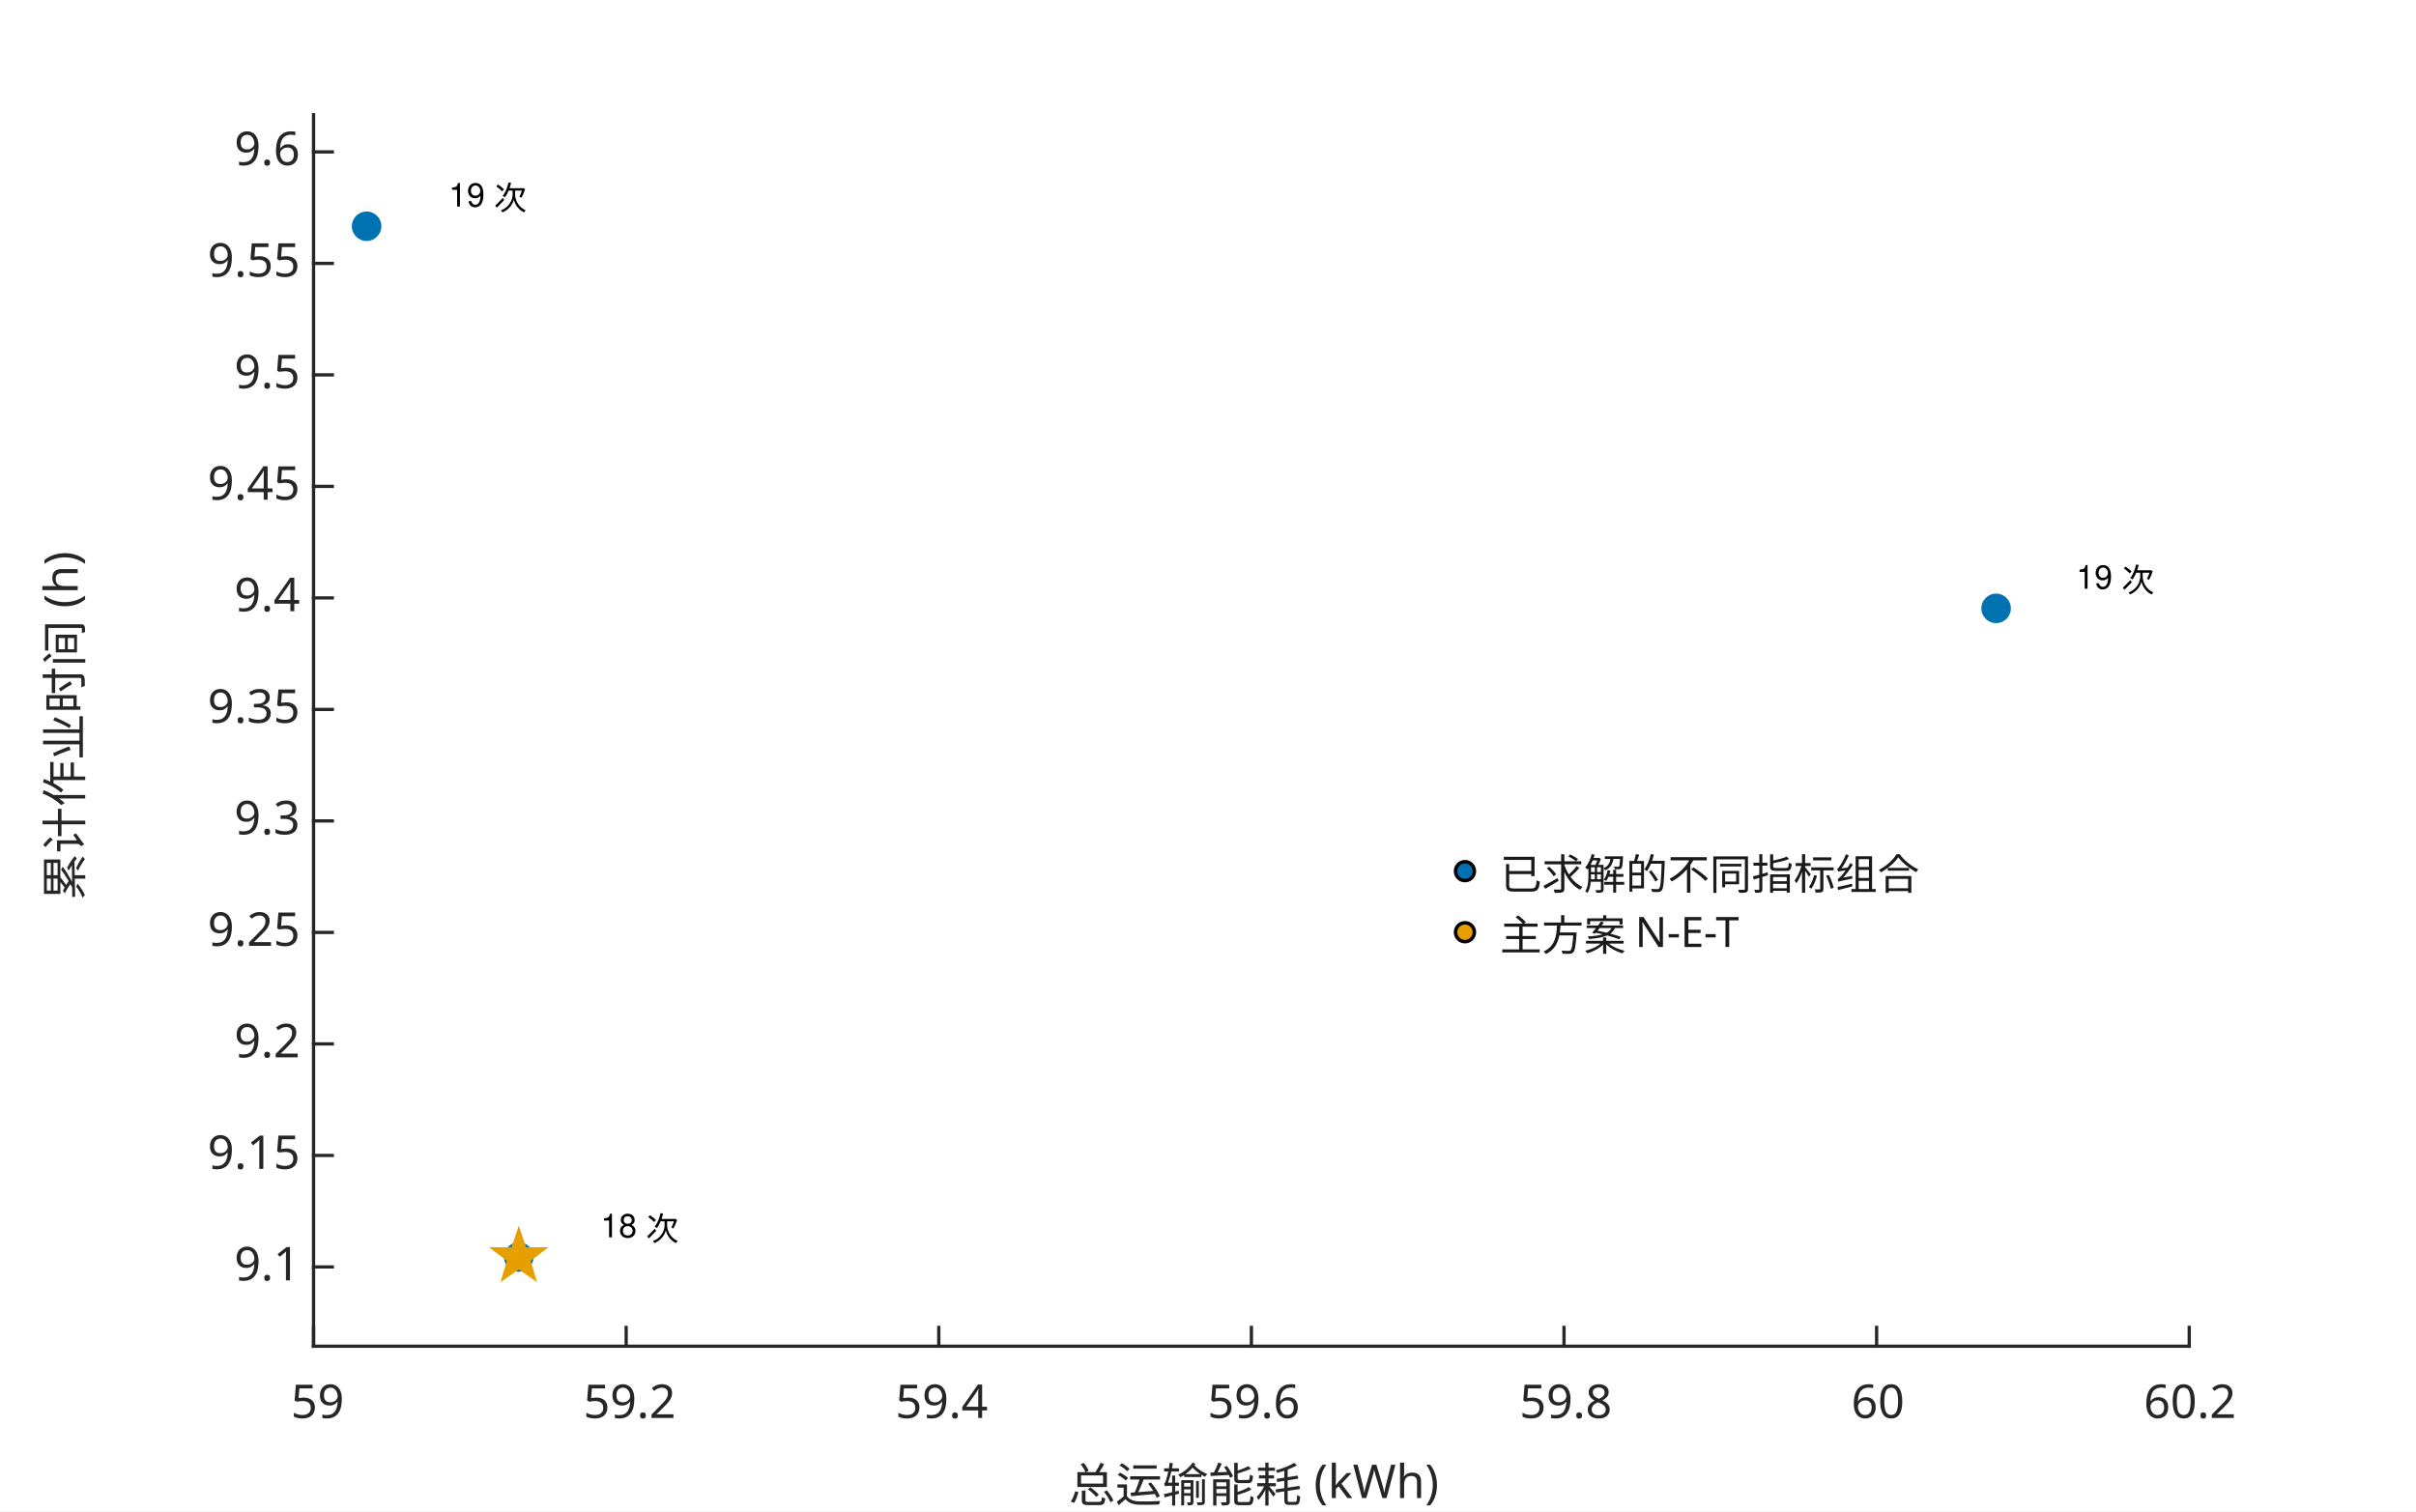
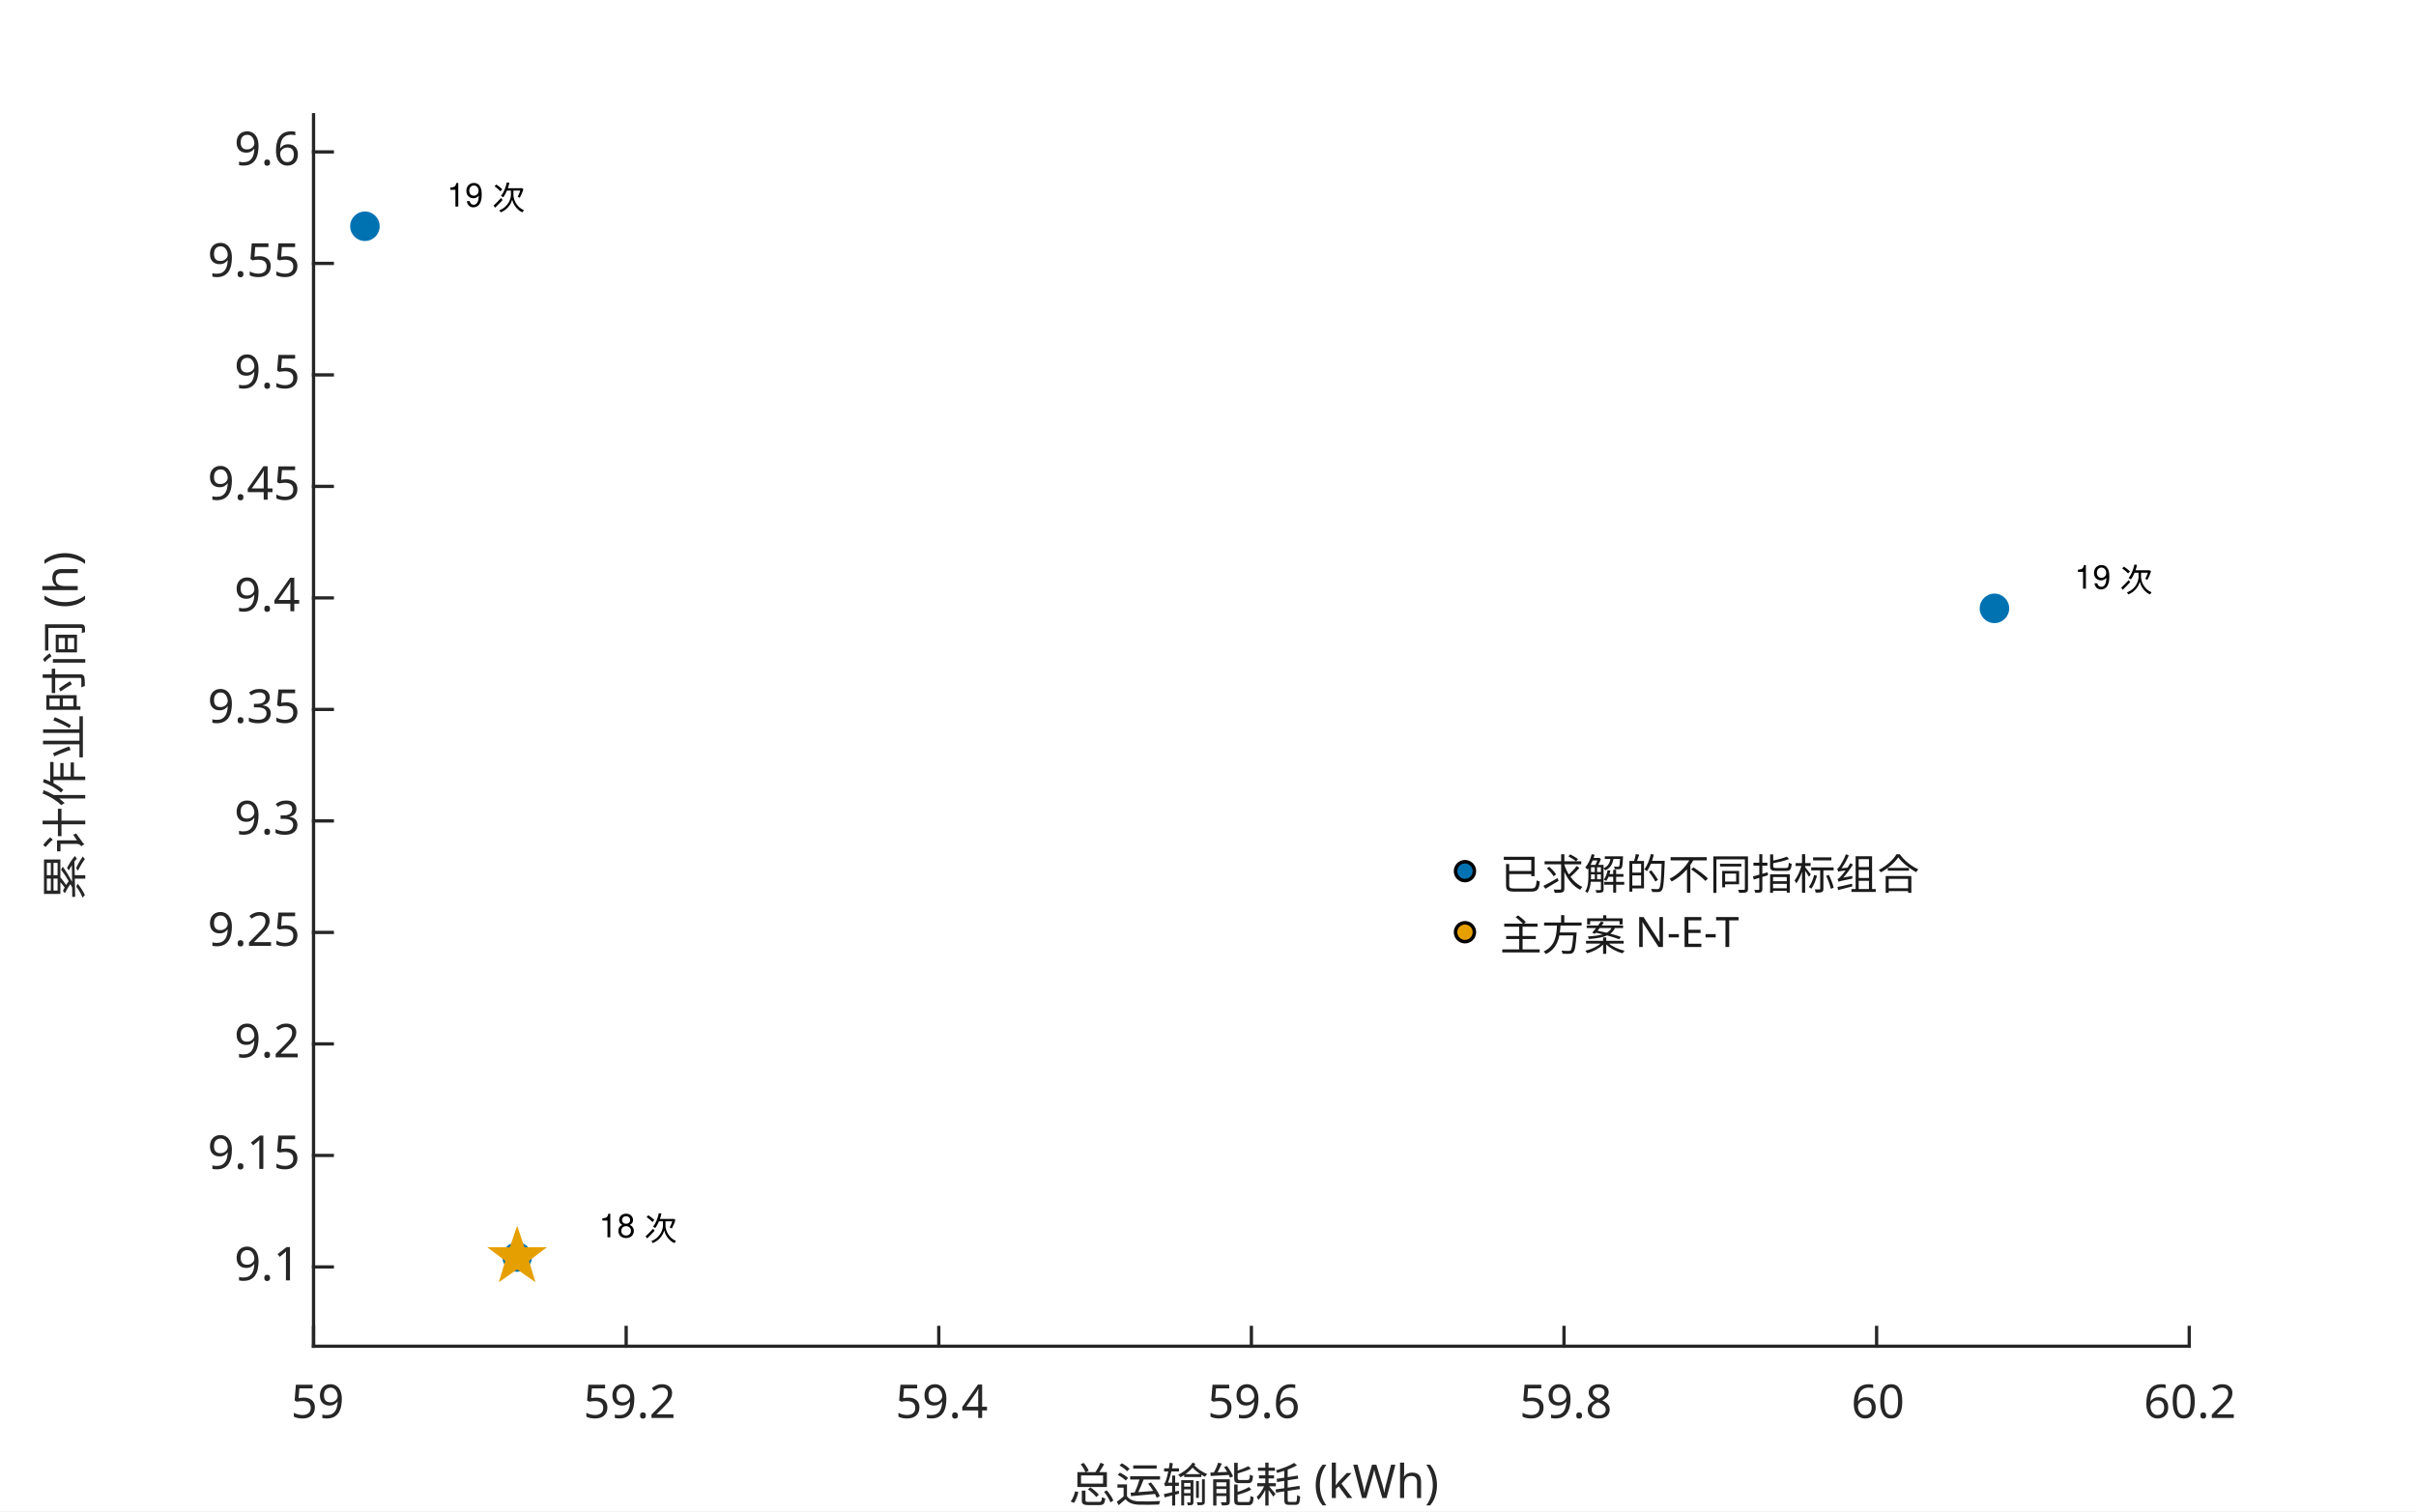
<svg xmlns="http://www.w3.org/2000/svg" style="fill-opacity:1; color-rendering:auto; color-interpolation:auto; text-rendering:auto; stroke:black; stroke-linecap:square; stroke-miterlimit:10; shape-rendering:auto; stroke-opacity:1; fill:black; stroke-dasharray:none; font-weight:normal; stroke-width:1; font-family:'Dialog'; font-style:normal; stroke-linejoin:miter; font-size:12px; stroke-dashoffset:0; image-rendering:auto;" width="863" height="540">
  <defs id="genericDefs" />
  <g>
    <defs id="defs1">
      <clipPath clipPathUnits="userSpaceOnUse" id="clipPath1">
        <path d="M0 0 L863 0 L863 540 L0 540 L0 0 Z" />
      </clipPath>
    </defs>
    <g style="fill:white; stroke:white;">
      <rect x="0" y="0" width="863" style="clip-path:url(#clipPath1); stroke:none;" height="540" />
    </g>
    <g style="fill:white; text-rendering:optimizeSpeed; color-rendering:optimizeSpeed; image-rendering:optimizeSpeed; shape-rendering:crispEdges; stroke:white; color-interpolation:sRGB;">
      <rect x="0" width="863" height="540" y="0" style="stroke:none;" />
      <path style="stroke:none;" d="M112 481 L782 481 L782 41 L112 41 Z" />
    </g>
    <g style="fill:rgb(38,38,38); text-rendering:geometricPrecision; image-rendering:optimizeQuality; color-rendering:optimizeQuality; stroke-linejoin:round; stroke:rgb(38,38,38); color-interpolation:linearRGB; stroke-width:1.167;">
      <line y2="481" style="fill:none;" x1="112" x2="782" y1="481" />
      <line y2="474.3" style="fill:none;" x1="112" x2="112" y1="481" />
      <line y2="474.3" style="fill:none;" x1="223.667" x2="223.667" y1="481" />
      <line y2="474.3" style="fill:none;" x1="335.334" x2="335.334" y1="481" />
      <line y2="474.3" style="fill:none;" x1="446.999" x2="446.999" y1="481" />
      <line y2="474.3" style="fill:none;" x1="558.666" x2="558.666" y1="481" />
      <line y2="474.3" style="fill:none;" x1="670.333" x2="670.333" y1="481" />
      <line y2="474.3" style="fill:none;" x1="782" x2="782" y1="481" />
      <line y2="41" style="fill:none;" x1="112" x2="112" y1="481" />
      <line y2="452.673" style="fill:none;" x1="112" x2="118.701" y1="452.673" />
      <line y2="412.834" style="fill:none;" x1="112" x2="118.701" y1="412.834" />
      <line y2="372.993" style="fill:none;" x1="112" x2="118.701" y1="372.993" />
      <line y2="333.154" style="fill:none;" x1="112" x2="118.701" y1="333.154" />
      <line y2="293.314" style="fill:none;" x1="112" x2="118.701" y1="293.314" />
      <line y2="253.474" style="fill:none;" x1="112" x2="118.701" y1="253.474" />
      <line y2="213.634" style="fill:none;" x1="112" x2="118.701" y1="213.634" />
      <line y2="173.794" style="fill:none;" x1="112" x2="118.701" y1="173.794" />
      <line y2="133.954" style="fill:none;" x1="112" x2="118.701" y1="133.954" />
      <line y2="94.115" style="fill:none;" x1="112" x2="118.701" y1="94.115" />
      <line y2="54.275" style="fill:none;" x1="112" x2="118.701" y1="54.275" />
    </g>
-     <g transform="translate(130.9516,80.8402)" style="fill:rgb(0,114,178); text-rendering:geometricPrecision; color-rendering:optimizeQuality; image-rendering:optimizeQuality; color-interpolation:linearRGB; stroke:rgb(0,114,178);">
+     <g transform="translate(130.351,80.8402)" style="fill:rgb(0,114,178); text-rendering:geometricPrecision; color-rendering:optimizeQuality; image-rendering:optimizeQuality; color-interpolation:linearRGB; stroke:rgb(0,114,178);">
      <circle r="5.271" style="stroke:none;" cx="0" cy="0" />
-       <circle r="5.271" style="stroke:none;" cx="0" transform="translate(54.3544,368.2876)" cy="0" />
-       <circle r="5.271" style="stroke:none;" cx="0" transform="translate(582.0601,136.5306)" cy="0" />
-       <path d="M-7.926 -2.575 L-1.959 -2.575 L0 -8.333 L1.959 -2.575 L7.926 -2.575 L3.17 1.03 L4.898 6.742 L0 3.333 L-4.898 6.742 L-3.17 1.03 Z" style="fill:rgb(230,159,0); stroke:none;" transform="translate(54.3544,368.2876)" />
+       <circle r="5.271" style="stroke:none;" cx="0" transform="translate(54.3735,368.2876)" cy="0" />
+       <circle r="5.271" style="stroke:none;" cx="0" transform="translate(582.0644,136.5306)" cy="0" />
+       <path d="M-7.926 -2.575 L-1.959 -2.575 L0 -8.333 L1.959 -2.575 L7.926 -2.575 L3.17 1.03 L4.898 6.742 L0 3.333 L-4.898 6.742 L-3.17 1.03 Z" style="fill:rgb(230,159,0); stroke:none;" transform="translate(54.3735,368.2876)" />
    </g>
-     <g transform="translate(185.306,449.1278)" style="stroke-linecap:butt; fill:rgb(230,159,0); text-rendering:geometricPrecision; color-rendering:optimizeQuality; image-rendering:optimizeQuality; stroke:rgb(230,159,0); color-interpolation:linearRGB; stroke-width:1.833;">
+     <g transform="translate(184.7245,449.1278)" style="stroke-linecap:butt; fill:rgb(230,159,0); text-rendering:geometricPrecision; color-rendering:optimizeQuality; image-rendering:optimizeQuality; stroke:rgb(230,159,0); color-interpolation:linearRGB; stroke-width:1.833;">
      <path style="fill:none;" d="M-7.926 -2.575 L-1.959 -2.575 L0 -8.333 L1.959 -2.575 L7.926 -2.575 L3.17 1.03 L4.898 6.742 L0 3.333 L-4.898 6.742 L-3.17 1.03 Z" />
    </g>
  </g>
  <g id="editable-labels" transform="scale(1.248553 1.25)">
    <text x="90.856" y="400.147" font-family="宋体" font-size="13.333" text-anchor="middle" dominant-baseline="central" fill="rgb(38,38,38)" stroke="none" transform="rotate(0 90.856 400.1467)">59</text>
    <text x="180.136" y="400.147" font-family="宋体" font-size="13.333" text-anchor="middle" dominant-baseline="central" fill="rgb(38,38,38)" stroke="none" transform="rotate(0 180.136 400.1467)">59.2</text>
    <text x="269.416" y="400.147" font-family="宋体" font-size="13.333" text-anchor="middle" dominant-baseline="central" fill="rgb(38,38,38)" stroke="none" transform="rotate(0 269.416 400.1467)">59.4</text>
    <text x="358.696" y="400.147" font-family="宋体" font-size="13.333" text-anchor="middle" dominant-baseline="central" fill="rgb(38,38,38)" stroke="none" transform="rotate(0 358.696 400.1467)">59.6</text>
    <text x="447.976" y="400.147" font-family="宋体" font-size="13.333" text-anchor="middle" dominant-baseline="central" fill="rgb(38,38,38)" stroke="none" transform="rotate(0 447.976 400.1467)">59.8</text>
    <text x="537.256" y="400.147" font-family="宋体" font-size="13.333" text-anchor="middle" dominant-baseline="central" fill="rgb(38,38,38)" stroke="none" transform="rotate(0 537.256 400.1467)">60</text>
    <text x="626.536" y="400.147" font-family="宋体" font-size="13.333" text-anchor="middle" dominant-baseline="central" fill="rgb(38,38,38)" stroke="none" transform="rotate(0 626.536 400.1467)">60.2</text>
    <text x="85.856" y="360.813" font-family="宋体" font-size="13.333" text-anchor="end" dominant-baseline="central" fill="rgb(38,38,38)" stroke="none" transform="rotate(0 85.856 360.8132)">9.1</text>
    <text x="85.856" y="328.934" font-family="宋体" font-size="13.333" text-anchor="end" dominant-baseline="central" fill="rgb(38,38,38)" stroke="none" transform="rotate(0 85.856 328.9341)">9.15</text>
    <text x="85.856" y="297.055" font-family="宋体" font-size="13.333" text-anchor="end" dominant-baseline="central" fill="rgb(38,38,38)" stroke="none" transform="rotate(0 85.856 297.055)">9.2</text>
    <text x="85.856" y="265.176" font-family="宋体" font-size="13.333" text-anchor="end" dominant-baseline="central" fill="rgb(38,38,38)" stroke="none" transform="rotate(0 85.856 265.176)">9.25</text>
    <text x="85.856" y="233.297" font-family="宋体" font-size="13.333" text-anchor="end" dominant-baseline="central" fill="rgb(38,38,38)" stroke="none" transform="rotate(0 85.856 233.2969)">9.3</text>
    <text x="85.856" y="201.418" font-family="宋体" font-size="13.333" text-anchor="end" dominant-baseline="central" fill="rgb(38,38,38)" stroke="none" transform="rotate(0 85.856 201.4178)">9.35</text>
    <text x="85.856" y="169.539" font-family="宋体" font-size="13.333" text-anchor="end" dominant-baseline="central" fill="rgb(38,38,38)" stroke="none" transform="rotate(0 85.856 169.5387)">9.4</text>
    <text x="85.856" y="137.66" font-family="宋体" font-size="13.333" text-anchor="end" dominant-baseline="central" fill="rgb(38,38,38)" stroke="none" transform="rotate(0 85.856 137.6596)">9.45</text>
    <text x="85.856" y="105.781" font-family="宋体" font-size="13.333" text-anchor="end" dominant-baseline="central" fill="rgb(38,38,38)" stroke="none" transform="rotate(0 85.856 105.7805)">9.5</text>
    <text x="85.856" y="73.901" font-family="宋体" font-size="13.333" text-anchor="end" dominant-baseline="central" fill="rgb(38,38,38)" stroke="none" transform="rotate(0 85.856 73.9014)">9.55</text>
    <text x="85.856" y="42.022" font-family="宋体" font-size="13.333" text-anchor="end" dominant-baseline="central" fill="rgb(38,38,38)" stroke="none" transform="rotate(0 85.856 42.0224)">9.6</text>
-     <text x="593.998" y="163.015" font-family="Helvetica" font-size="9.333" text-anchor="start" dominant-baseline="central" fill="rgb(0,0,0)" stroke="none" transform="rotate(-0 593.9984 163.0151)">19 次</text>
-     <text x="171.835" y="348.421" font-family="Helvetica" font-size="9.333" text-anchor="start" dominant-baseline="central" fill="rgb(0,0,0)" stroke="none" transform="rotate(-0 171.8349 348.4207)">18 次</text>
-     <text x="128.35" y="53.79" font-family="Helvetica" font-size="9.333" text-anchor="start" dominant-baseline="central" fill="rgb(0,0,0)" stroke="none" transform="rotate(-0 128.3501 53.79)">19 次</text>
+     <text x="593.523" y="163.015" font-family="Helvetica" font-size="9.333" text-anchor="start" dominant-baseline="central" fill="rgb(0,0,0)" stroke="none" transform="rotate(-0 593.5225 163.0151)">19 次</text>
+     <text x="171.369" y="348.421" font-family="Helvetica" font-size="9.333" text-anchor="start" dominant-baseline="central" fill="rgb(0,0,0)" stroke="none" transform="rotate(-0 171.3694 348.4207)">18 次</text>
+     <text x="127.87" y="53.79" font-family="Helvetica" font-size="9.333" text-anchor="start" dominant-baseline="central" fill="rgb(0,0,0)" stroke="none" transform="rotate(-0 127.8703 53.79)">19 次</text>
    <text x="358.696" y="423.48" font-family="宋体" font-size="13.333" text-anchor="middle" dominant-baseline="central" fill="rgb(38,38,38)" stroke="none" transform="rotate(-0 358.696 423.48)">总运输能耗 (kWh)</text>
    <text x="17.523" y="207.44" font-family="宋体" font-size="13.333" text-anchor="middle" dominant-baseline="central" fill="rgb(38,38,38)" stroke="none" transform="rotate(-90 17.5227 207.44)">累计作业时间 (h)</text>
    <text x="429.116" y="249.012" font-family="宋体" font-size="12" text-anchor="start" dominant-baseline="central" fill="rgb(26,26,26)" stroke="none" transform="rotate(0 429.116 249.0121)">已求解的不同指标组合</text>
    <circle cx="419.116" cy="249.012" r="2.7" fill="rgb(0,114,178)" />
    <text x="429.116" y="266.462" font-family="宋体" font-size="12" text-anchor="start" dominant-baseline="central" fill="rgb(26,26,26)" stroke="none" transform="rotate(0 429.116 266.4621)">主方案 N-E-T</text>
    <circle cx="419.116" cy="266.462" r="2.7" fill="rgb(230,159,0)" />
  </g>
</svg>
